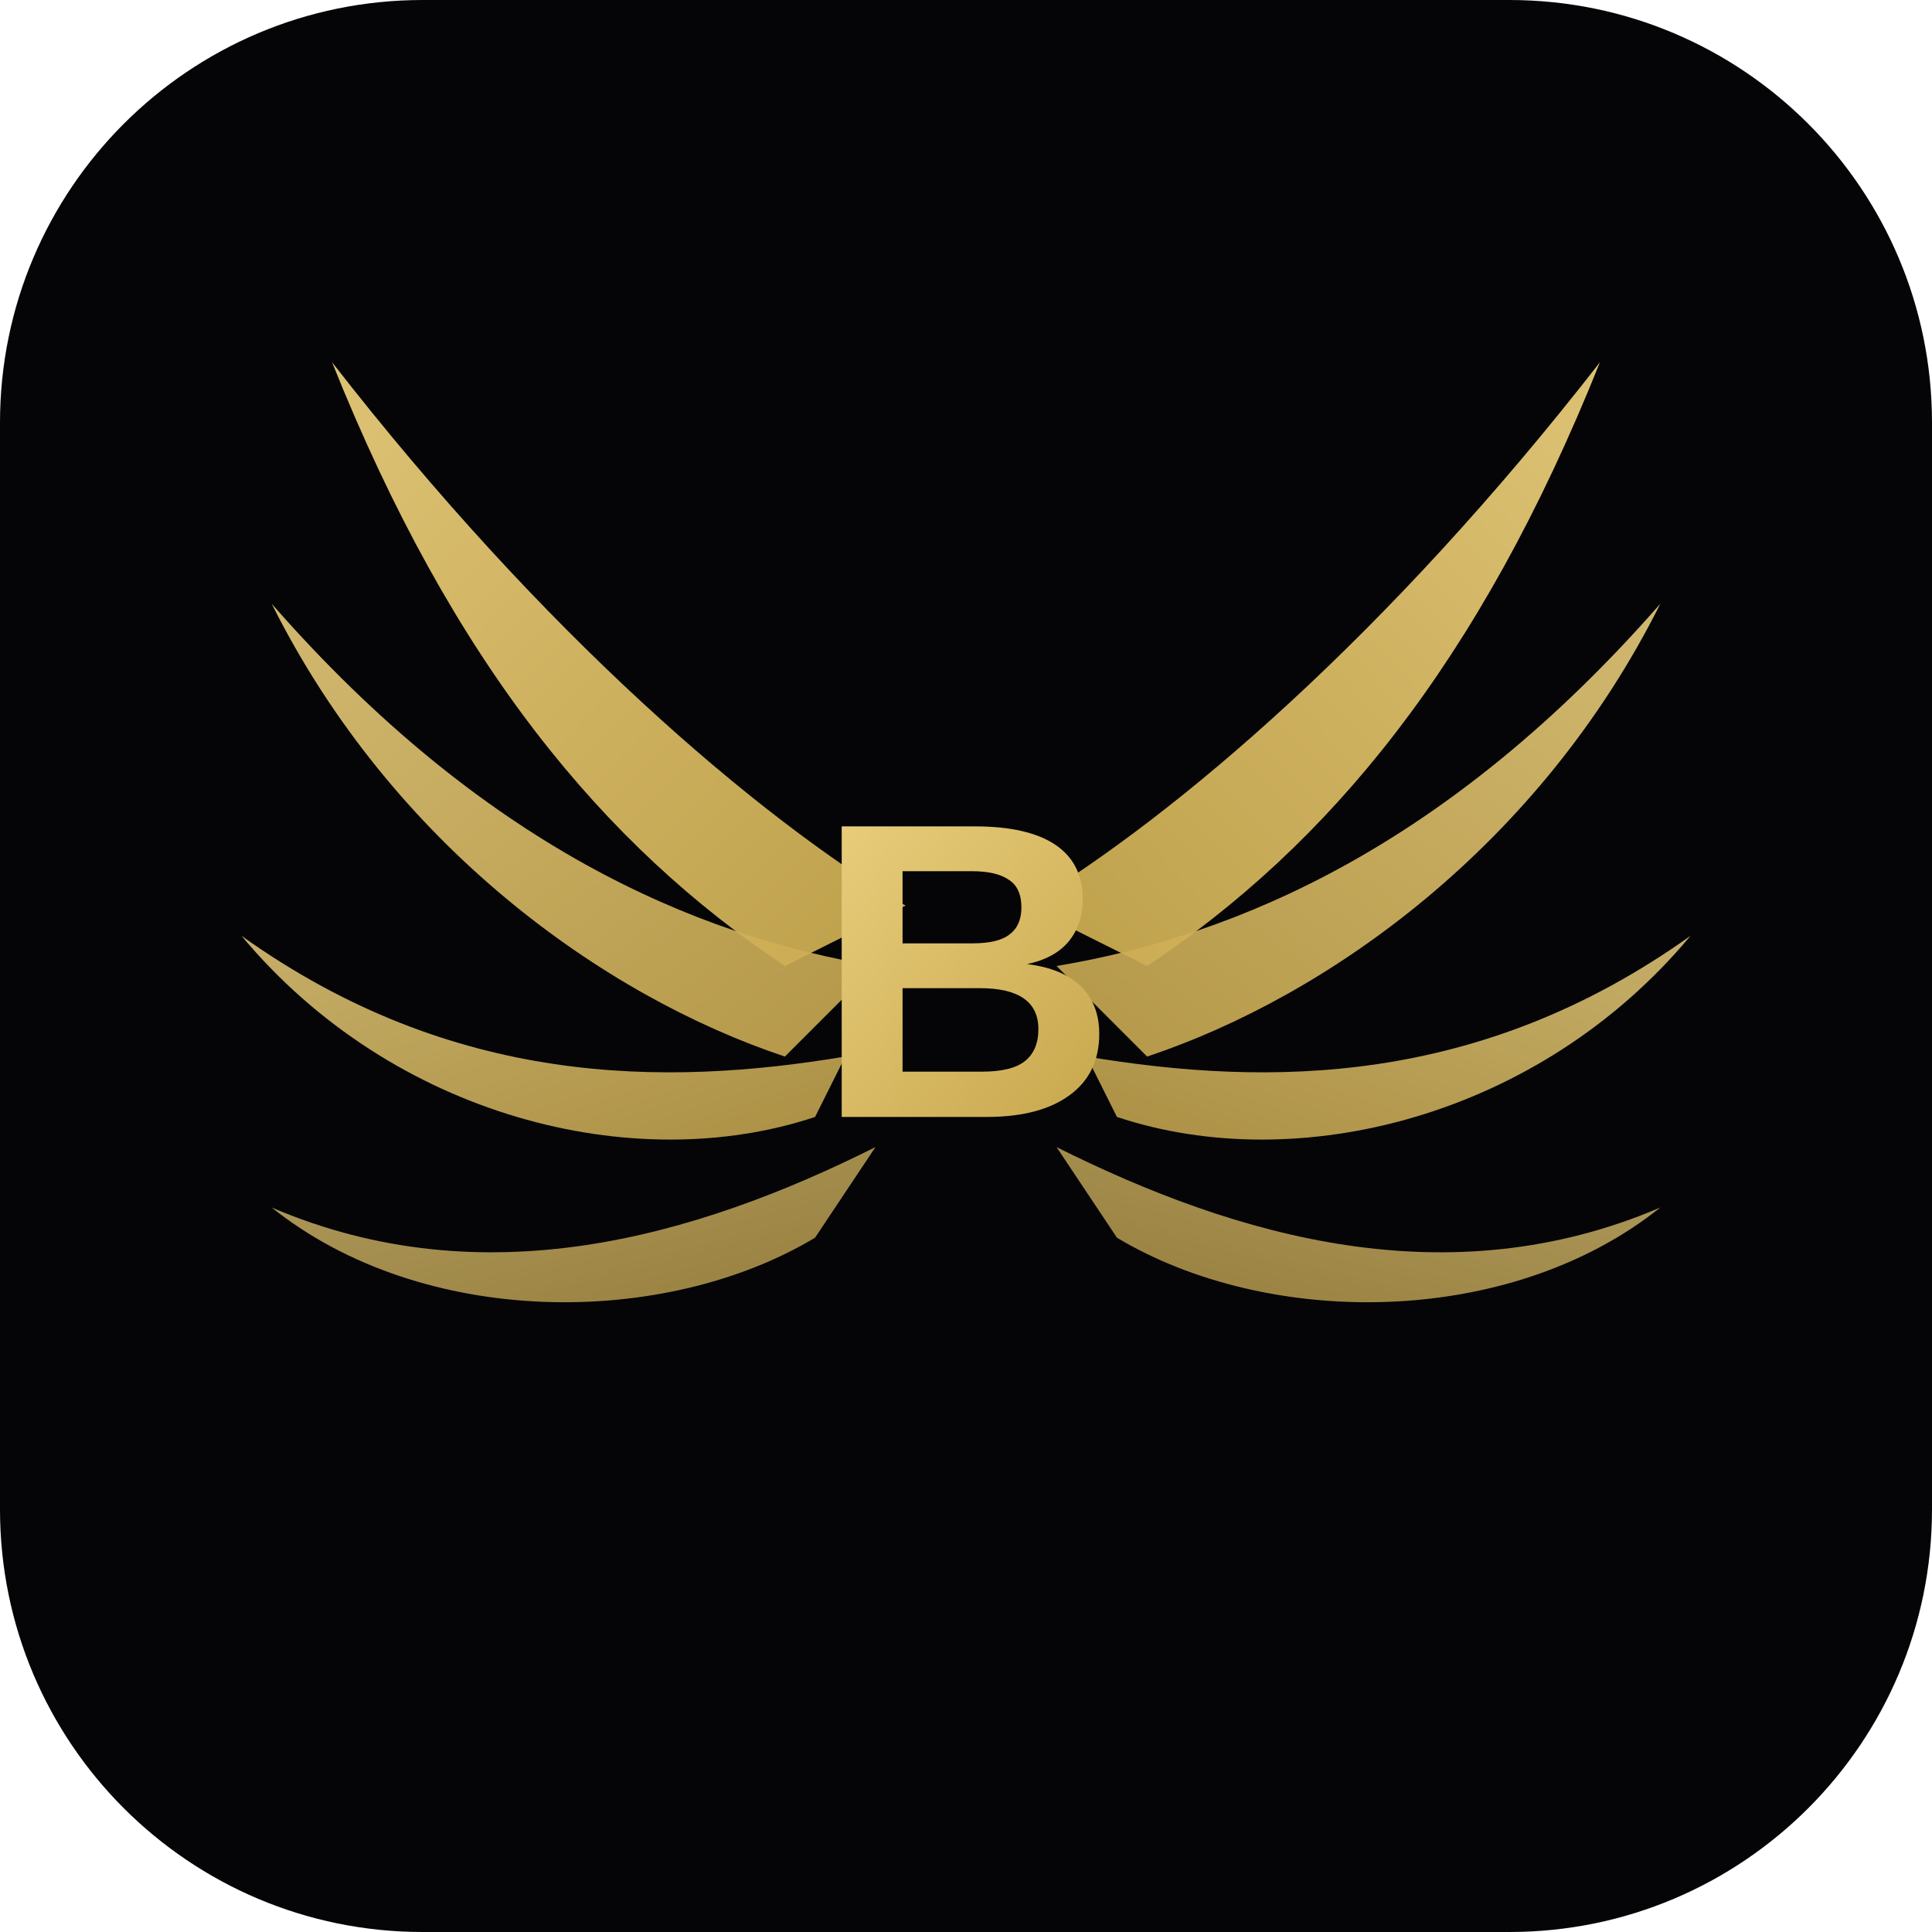
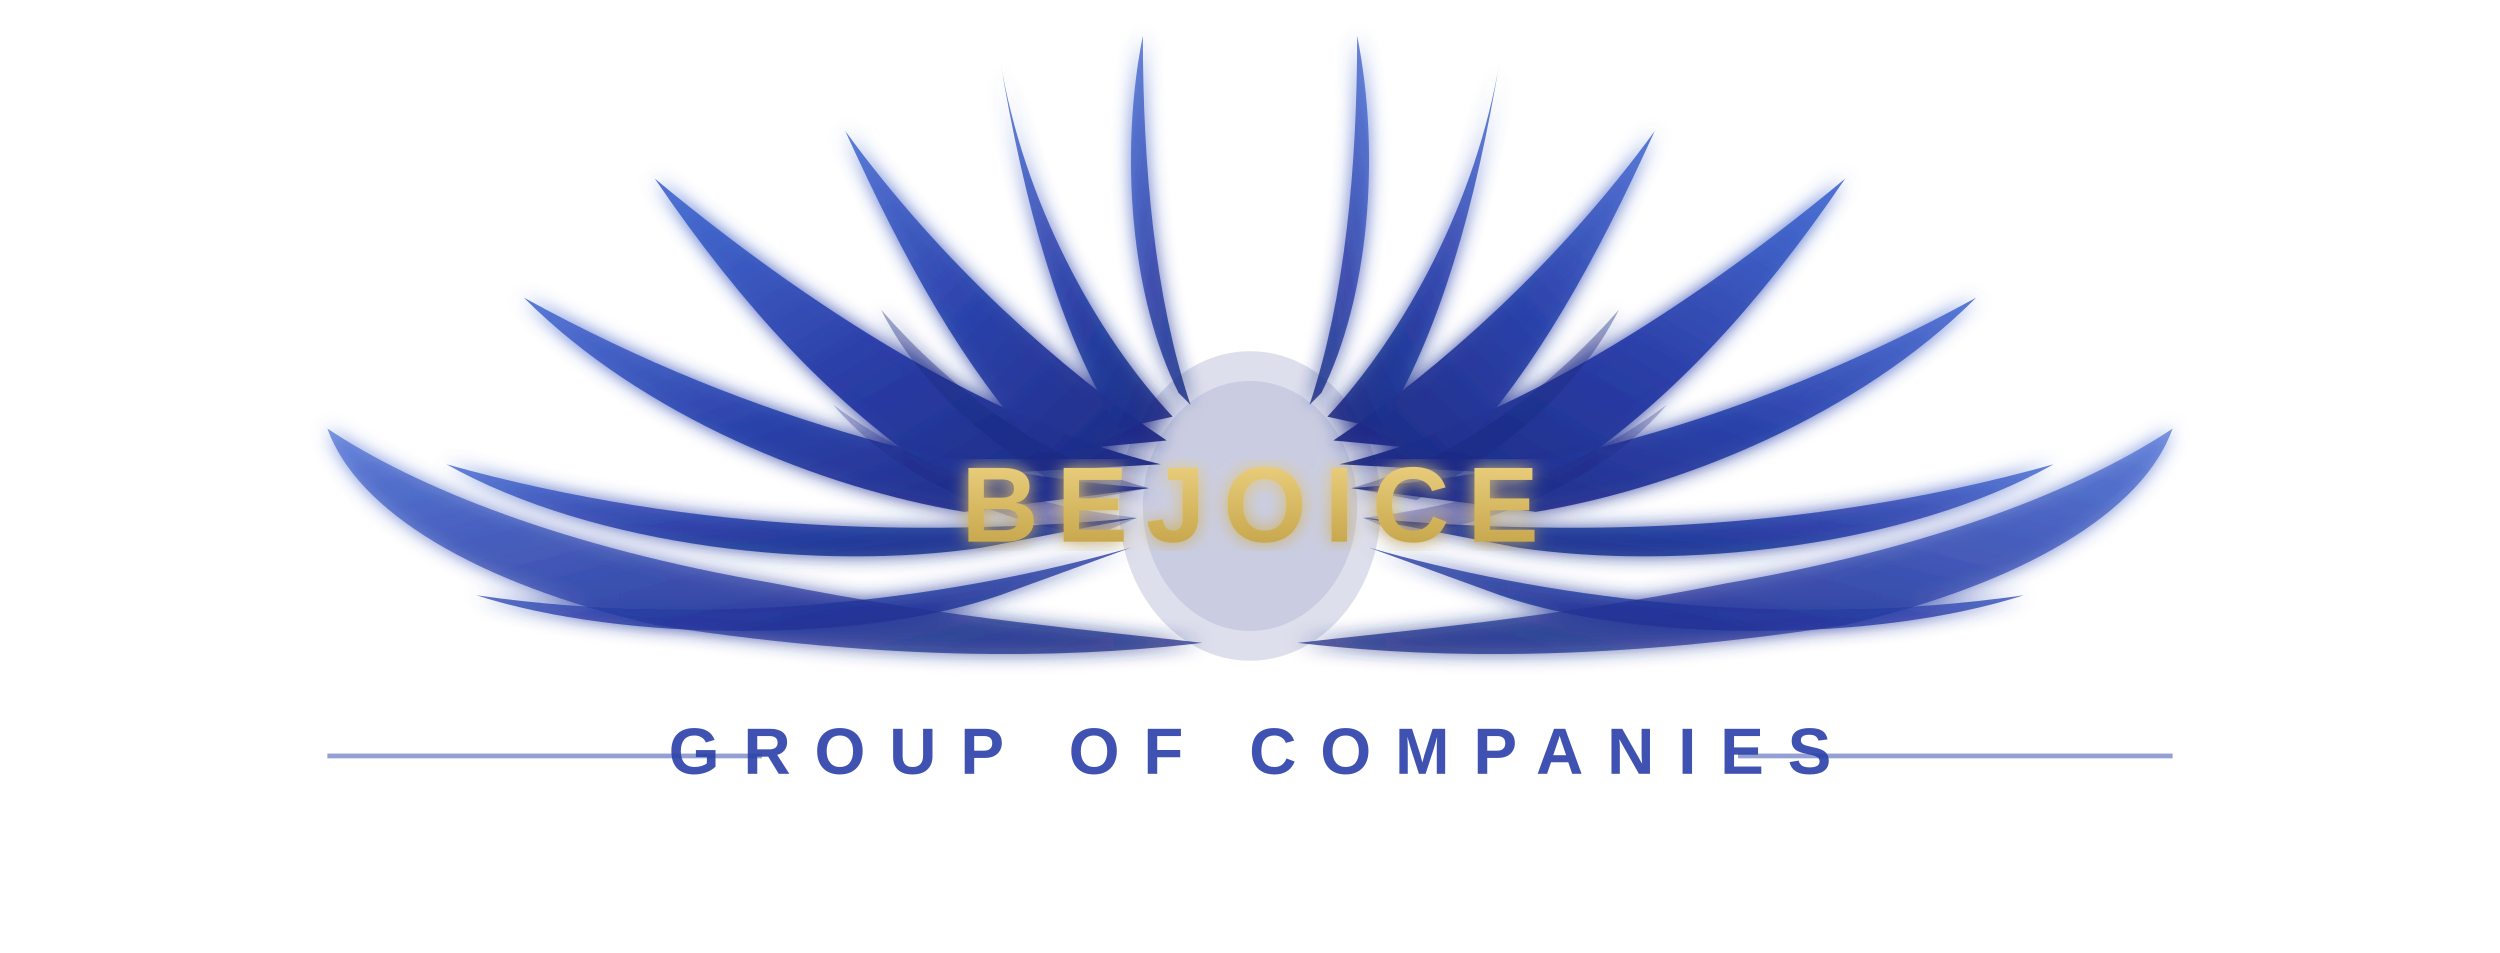
- <svg xmlns="http://www.w3.org/2000/svg" viewBox="0 0 64 64" fill="none">
-   <rect width="64" height="64" rx="14" fill="#050508" />
+ <svg xmlns="http://www.w3.org/2000/svg" viewBox="0 0 420 160" fill="none">
  <defs>
-     <linearGradient id="wL" x1="0%" y1="0%" x2="100%" y2="100%">
+     <linearGradient id="wingGradL" x1="0%" y1="0%" x2="100%" y2="100%">
+       <stop offset="0%" stop-color="#4a6fd4" />
+       <stop offset="50%" stop-color="#2a3fa8" />
+       <stop offset="100%" stop-color="#1a2880" />
+     </linearGradient>
+     <linearGradient id="wingGradR" x1="100%" y1="0%" x2="0%" y2="100%">
+       <stop offset="0%" stop-color="#4a6fd4" />
+       <stop offset="50%" stop-color="#2a3fa8" />
+       <stop offset="100%" stop-color="#1a2880" />
+     </linearGradient>
+     <linearGradient id="goldText" x1="0%" y1="0%" x2="0%" y2="100%">
      <stop offset="0%" stop-color="#e8cc7a" />
      <stop offset="100%" stop-color="#c8a84e" />
    </linearGradient>
-     <linearGradient id="wR" x1="100%" y1="0%" x2="0%" y2="100%">
-       <stop offset="0%" stop-color="#e8cc7a" />
-       <stop offset="100%" stop-color="#c8a84e" />
-     </linearGradient>
+     <filter id="glow">
+       <feGaussianBlur stdDeviation="1.5" result="blur" />
+       <feMerge>
+         <feMergeNode in="blur" />
+         <feMergeNode in="SourceGraphic" />
+       </feMerge>
+     </filter>
  </defs>
-   <path d="M30 30 C25 27 18 21 11 12 C15 22 20 28 26 32 Z" fill="url(#wL)" opacity="0.95" />
-   <path d="M29 32 C23 31 16 28 9 20 C13 28 20 33 26 35 Z" fill="url(#wL)" opacity="0.9" />
-   <path d="M28 35 C22 36 15 36 8 31 C13 37 21 39 27 37 Z" fill="url(#wL)" opacity="0.85" />
-   <path d="M29 38 C23 41 16 43 9 40 C14 44 22 44 27 41 Z" fill="url(#wL)" opacity="0.75" />
-   <path d="M34 30 C39 27 46 21 53 12 C49 22 44 28 38 32 Z" fill="url(#wR)" opacity="0.95" />
-   <path d="M35 32 C41 31 48 28 55 20 C51 28 44 33 38 35 Z" fill="url(#wR)" opacity="0.9" />
-   <path d="M36 35 C42 36 49 36 56 31 C51 37 43 39 37 37 Z" fill="url(#wR)" opacity="0.85" />
-   <path d="M35 38 C41 41 48 43 55 40 C50 44 42 44 37 41 Z" fill="url(#wR)" opacity="0.75" />
-   <text x="32" y="37" text-anchor="middle" font-family="Arial Narrow, Arial, sans-serif" font-size="14" font-weight="900" letter-spacing="1" fill="url(#wL)">B</text>
+   <g filter="url(#glow)">
+     <path d="M195 78 C170 72 140 55 110 30 C125 52 140 68 158 80 Z" fill="url(#wingGradL)" opacity="0.95" />
+     <path d="M193 82 C165 80 128 72 88 50 C108 70 138 82 162 86 Z" fill="url(#wingGradL)" opacity="0.9" />
+     <path d="M191 87 C158 90 118 90 75 78 C100 92 138 96 165 92 Z" fill="url(#wingGradL)" opacity="0.85" />
+     <path d="M190 92 C162 100 122 106 80 100 C105 108 145 108 168 100 Z" fill="url(#wingGradL)" opacity="0.80" />
+     <path d="M196 74 C178 62 158 44 142 22 C152 44 162 62 175 76 Z" fill="url(#wingGradL)" opacity="0.9" />
+     <path d="M197 70 C184 56 172 34 168 10 C172 34 178 56 188 72 Z" fill="url(#wingGradL)" opacity="0.85" />
+     <path d="M198 66 C190 50 188 26 192 6 C192 28 194 50 200 68 Z" fill="url(#wingGradL)" opacity="0.8" />
+     <path d="M202 108 C185 110 155 112 110 105 C80 98 60 86 55 72 C70 82 95 92 130 98 C160 104 185 106 202 108 Z" fill="url(#wingGradL)" opacity="0.7" />
+     <path d="M193 82 C178 78 162 68 148 52 C155 66 168 76 182 84 Z" fill="#1a2880" opacity="0.4" />
+     <path d="M191 87 C174 85 156 80 140 68 C150 80 168 88 184 90 Z" fill="#1a2880" opacity="0.3" />
+   </g>
+   <g filter="url(#glow)">
+     <path d="M225 78 C250 72 280 55 310 30 C295 52 280 68 262 80 Z" fill="url(#wingGradR)" opacity="0.95" />
+     <path d="M227 82 C255 80 292 72 332 50 C312 70 282 82 258 86 Z" fill="url(#wingGradR)" opacity="0.9" />
+     <path d="M229 87 C262 90 302 90 345 78 C320 92 282 96 255 92 Z" fill="url(#wingGradR)" opacity="0.85" />
+     <path d="M230 92 C258 100 298 106 340 100 C315 108 275 108 252 100 Z" fill="url(#wingGradR)" opacity="0.80" />
+     <path d="M224 74 C242 62 262 44 278 22 C268 44 258 62 245 76 Z" fill="url(#wingGradR)" opacity="0.9" />
+     <path d="M223 70 C236 56 248 34 252 10 C248 34 242 56 232 72 Z" fill="url(#wingGradR)" opacity="0.85" />
+     <path d="M222 66 C230 50 232 26 228 6 C228 28 226 50 220 68 Z" fill="url(#wingGradR)" opacity="0.8" />
+     <path d="M218 108 C235 110 265 112 310 105 C340 98 360 86 365 72 C350 82 325 92 290 98 C260 104 235 106 218 108 Z" fill="url(#wingGradR)" opacity="0.7" />
+     <path d="M227 82 C242 78 258 68 272 52 C265 66 252 76 238 84 Z" fill="#1a2880" opacity="0.4" />
+     <path d="M229 87 C246 85 264 80 280 68 C270 80 252 88 236 90 Z" fill="#1a2880" opacity="0.3" />
+   </g>
+   <ellipse cx="210" cy="85" rx="22" ry="26" fill="#1a2880" opacity="0.15" />
+   <ellipse cx="210" cy="85" rx="18" ry="21" fill="#1a2880" opacity="0.1" />
+   <text x="210" y="91" text-anchor="middle" font-family="'Bebas Neue', 'Arial Narrow', Arial, sans-serif" font-size="18" font-weight="700" letter-spacing="3" fill="url(#goldText)" filter="url(#glow)">BEJOICE</text>
+   <text x="210" y="130" text-anchor="middle" font-family="'DM Sans', Arial, sans-serif" font-size="11" font-weight="600" letter-spacing="4" fill="#2a3fa8" opacity="0.9">GROUP OF COMPANIES</text>
+   <line x1="55" y1="127" x2="128" y2="127" stroke="#2a3fa8" stroke-width="0.8" opacity="0.5" />
+   <line x1="292" y1="127" x2="365" y2="127" stroke="#2a3fa8" stroke-width="0.8" opacity="0.5" />
</svg>
